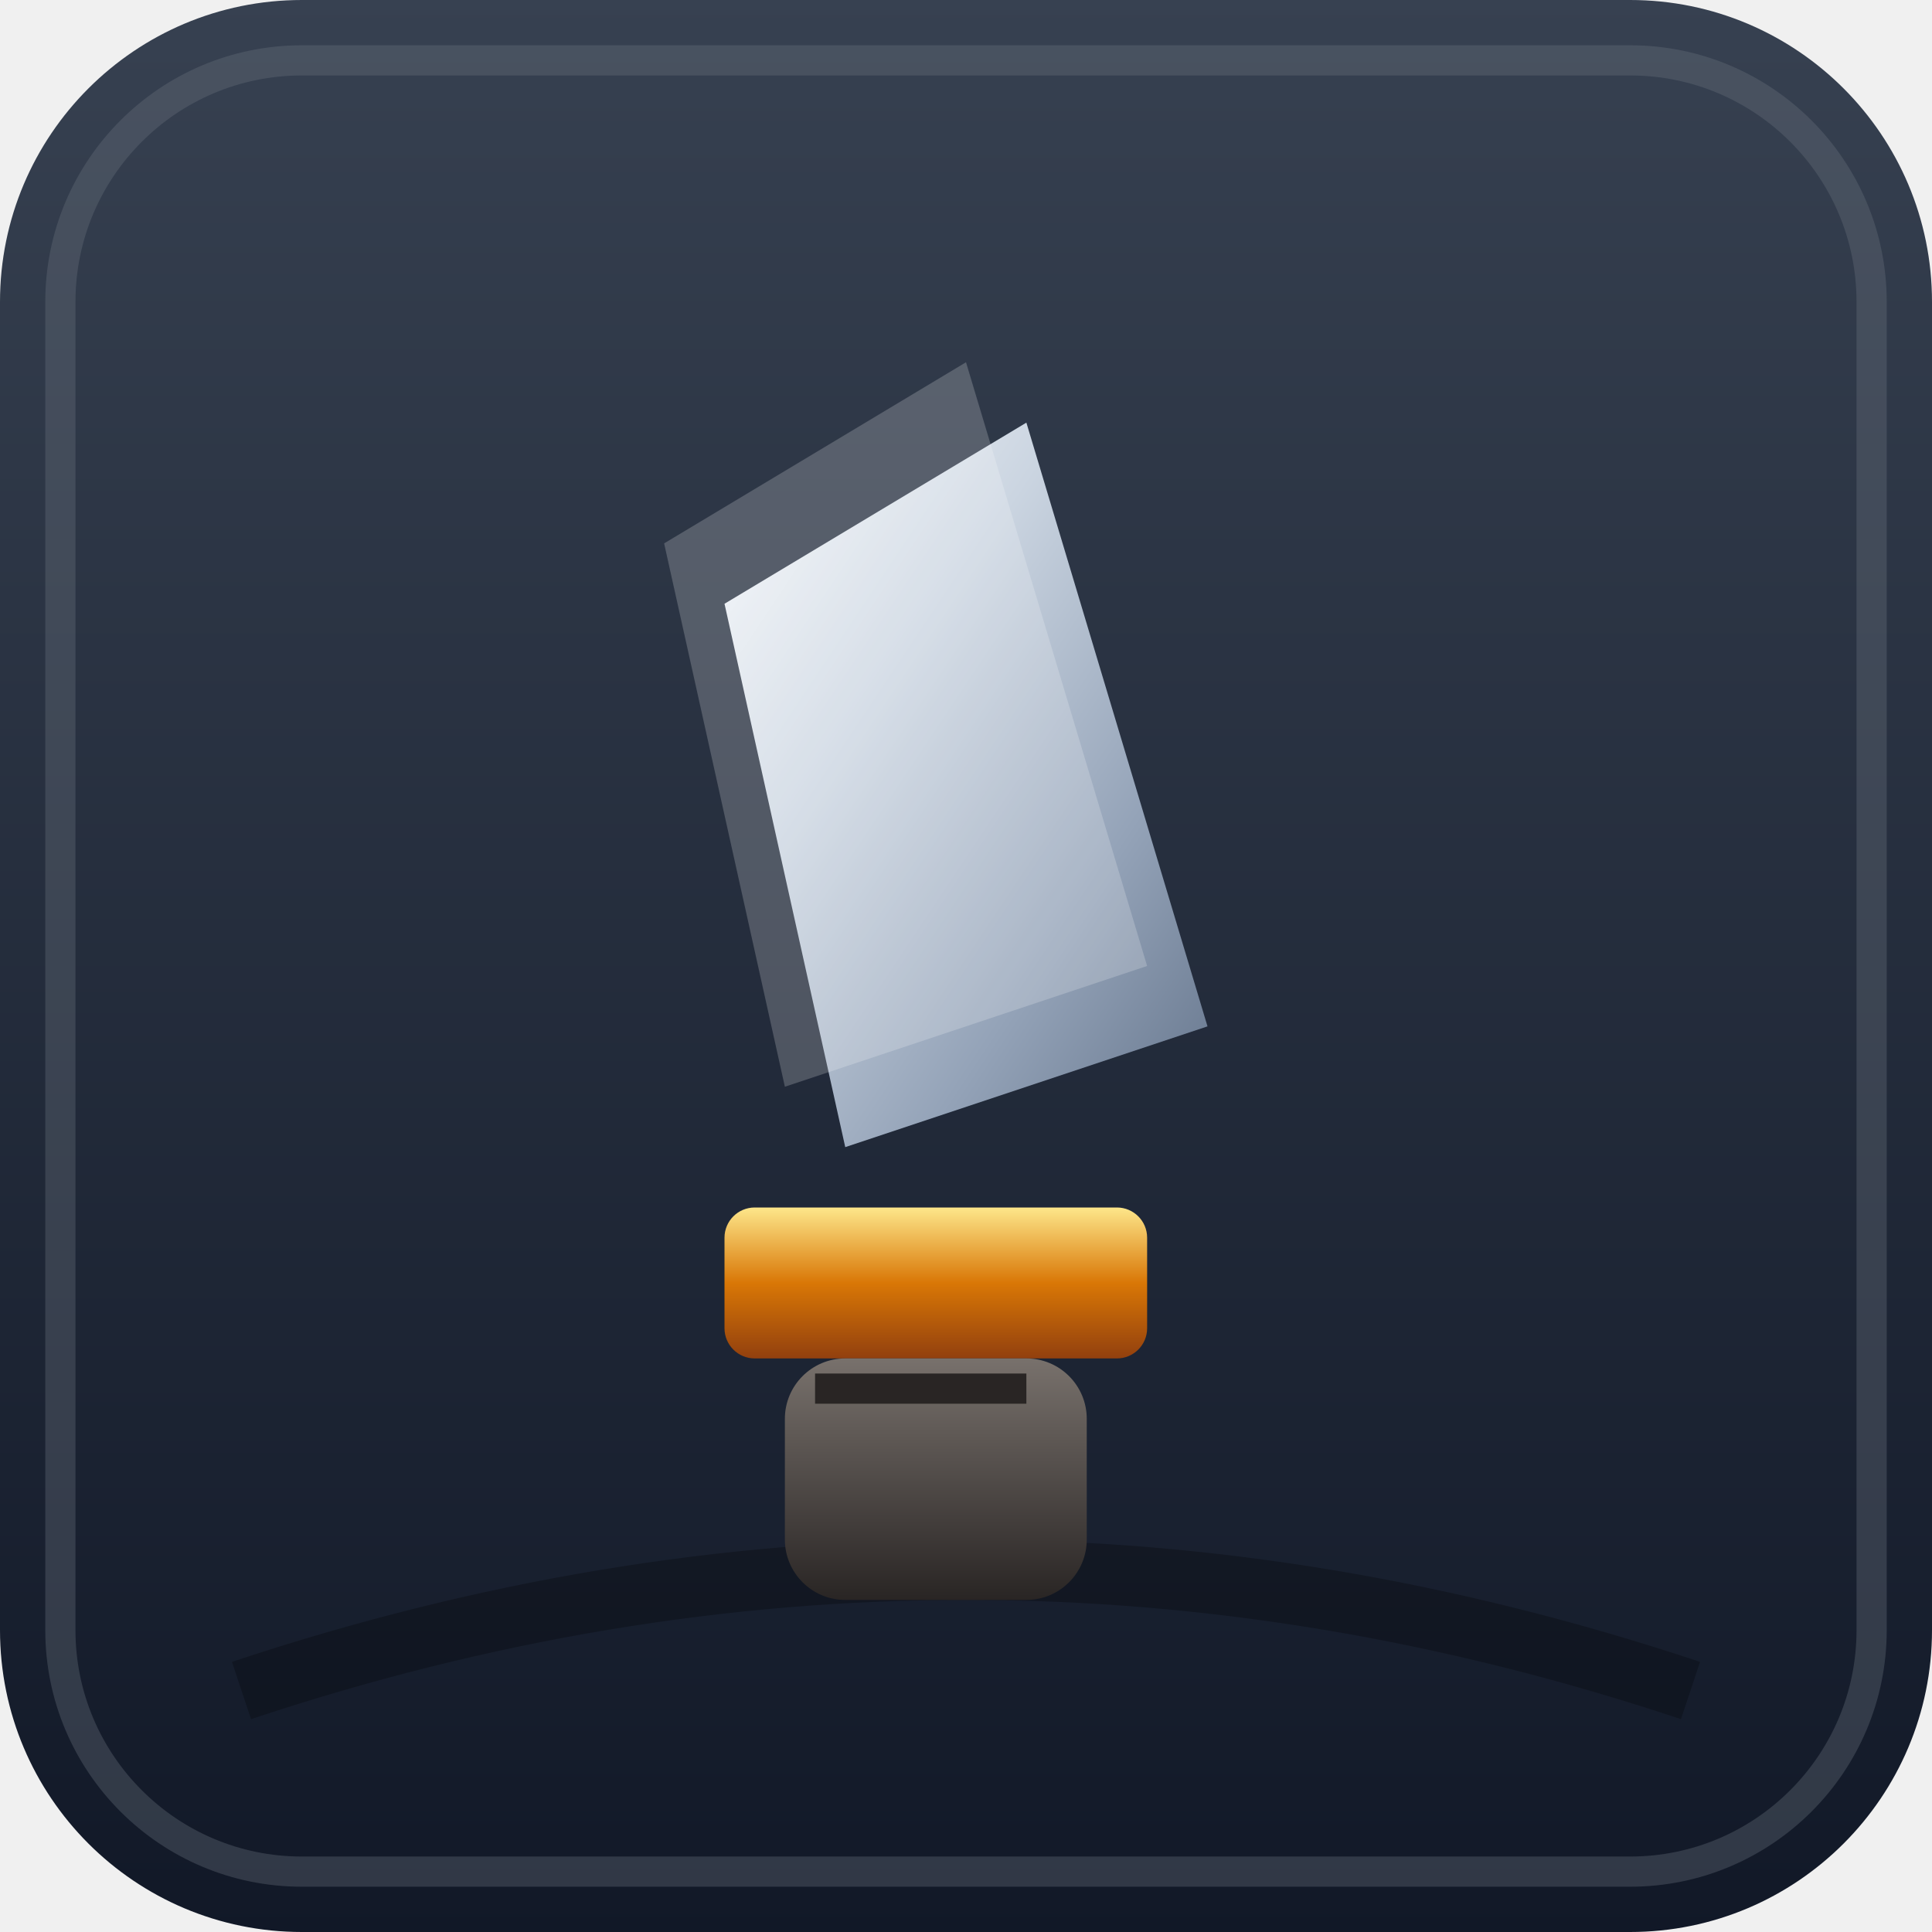
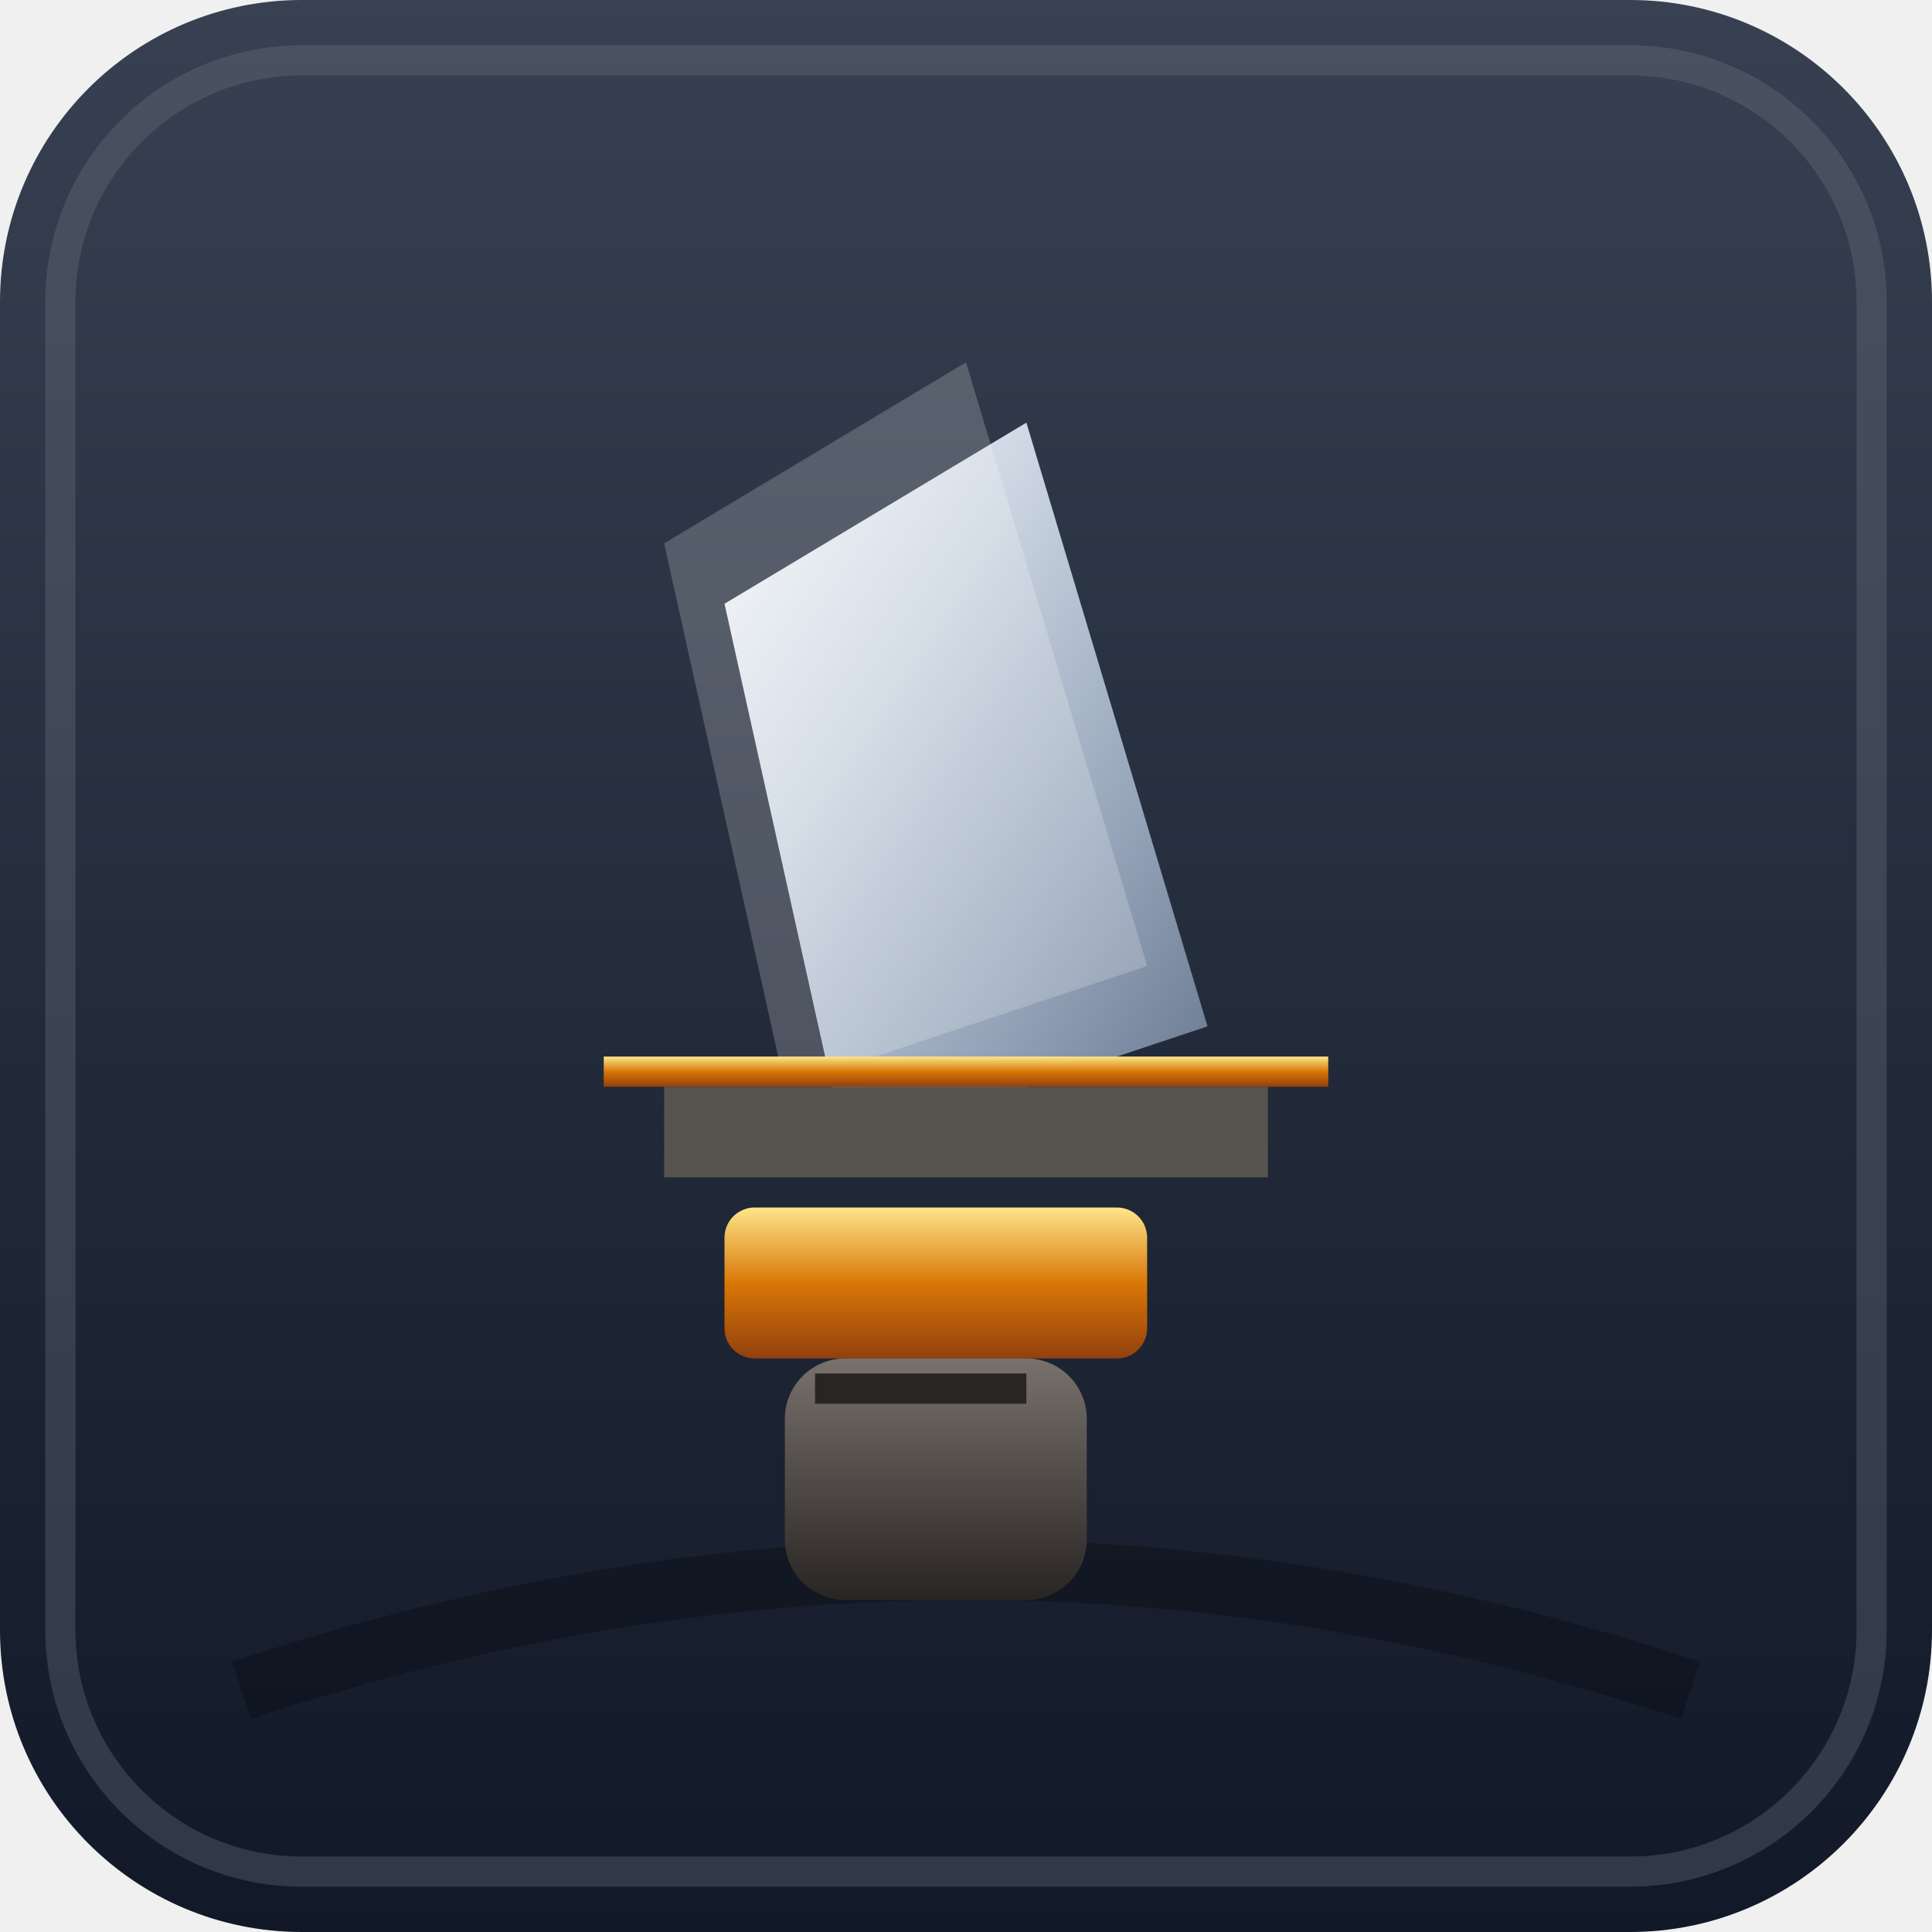
<svg xmlns="http://www.w3.org/2000/svg" viewBox="0 0 32 32" fill="none">
  <defs>
    <linearGradient id="dagger-bg" x1="0" y1="0" x2="0" y2="1">
      <stop offset="0%" stop-color="#374151" />
      <stop offset="100%" stop-color="#111827" />
    </linearGradient>
    <linearGradient id="dagger-steel" x1="0" y1="0" x2="1" y2="1">
      <stop offset="0%" stop-color="#f8fafc" />
      <stop offset="35%" stop-color="#cbd5e1" />
      <stop offset="70%" stop-color="#94a3b8" />
      <stop offset="100%" stop-color="#64748b" />
    </linearGradient>
    <linearGradient id="dagger-steel-dark" x1="0" y1="0" x2="1" y2="0">
      <stop offset="0%" stop-color="#475569" />
      <stop offset="50%" stop-color="#e2e8f0" />
      <stop offset="100%" stop-color="#334155" />
    </linearGradient>
    <linearGradient id="dagger-gold" x1="0" y1="0" x2="0" y2="1">
      <stop offset="0%" stop-color="#fde68a" />
      <stop offset="50%" stop-color="#d97706" />
      <stop offset="100%" stop-color="#92400e" />
    </linearGradient>
    <linearGradient id="dagger-wood" x1="0" y1="0" x2="1" y2="1">
      <stop offset="0%" stop-color="#a16207" />
      <stop offset="100%" stop-color="#451a03" />
    </linearGradient>
    <linearGradient id="dagger-leather" x1="0" y1="0" x2="0" y2="1">
      <stop offset="0%" stop-color="#78716c" />
      <stop offset="100%" stop-color="#292524" />
    </linearGradient>
+     <linearGradient id="dagger-cloth" x1="0" y1="0" x2="0" y2="1">
+       <stop offset="0%" stop-color="#f5f5f4" />
+       <stop offset="100%" stop-color="#a8a29e" />
+     </linearGradient>
    <radialGradient id="dagger-gem" cx="40%" cy="35%" r="65%">
      <stop offset="0%" stop-color="#e9d5ff" />
      <stop offset="45%" stop-color="#a78bfa" />
      <stop offset="100%" stop-color="#5b21b6" />
    </radialGradient>
    <filter id="dagger-glow" x="-20%" y="-20%" width="140%" height="140%">
      <feGaussianBlur stdDeviation="0.6" result="b" />
      <feMerge>
        <feMergeNode in="b" />
        <feMergeNode in="SourceGraphic" />
      </feMerge>
    </filter>
  </defs>
  <rect width="32" height="32" rx="5" fill="url(#dagger-bg)" />
  <rect x="1" y="1" width="30" height="30" rx="4" fill="none" stroke="#6b7280" stroke-opacity="0.35" stroke-width="0.5" />
  <path d="M4 28 Q16 24 28 28" stroke="#000" stroke-opacity="0.25" stroke-width="1" fill="none" />
  <path d="M17 7 L20 17 L14 19 L12 10 Z" fill="url(#dagger-steel)" />
  <path d="M17 7 L20 17 L14 19 L12 10 Z" fill="#fff" opacity="0.2" transform="translate(-1,-1)" />
+   <path d="M11 18 H21 V19.5 H11 Z" fill="#57534e" />
+   <path d="M10 17.5 H22 V18 H10 Z" fill="url(#dagger-gold)" />
  <rect x="12" y="20" width="7" height="2.5" rx="0.5" fill="url(#dagger-gold)" />
  <rect x="13" y="22.5" width="5" height="4" rx="1" fill="url(#dagger-leather)" />
  <path d="M13.5 23 H17" stroke="#292524" stroke-width="0.5" />
</svg>
